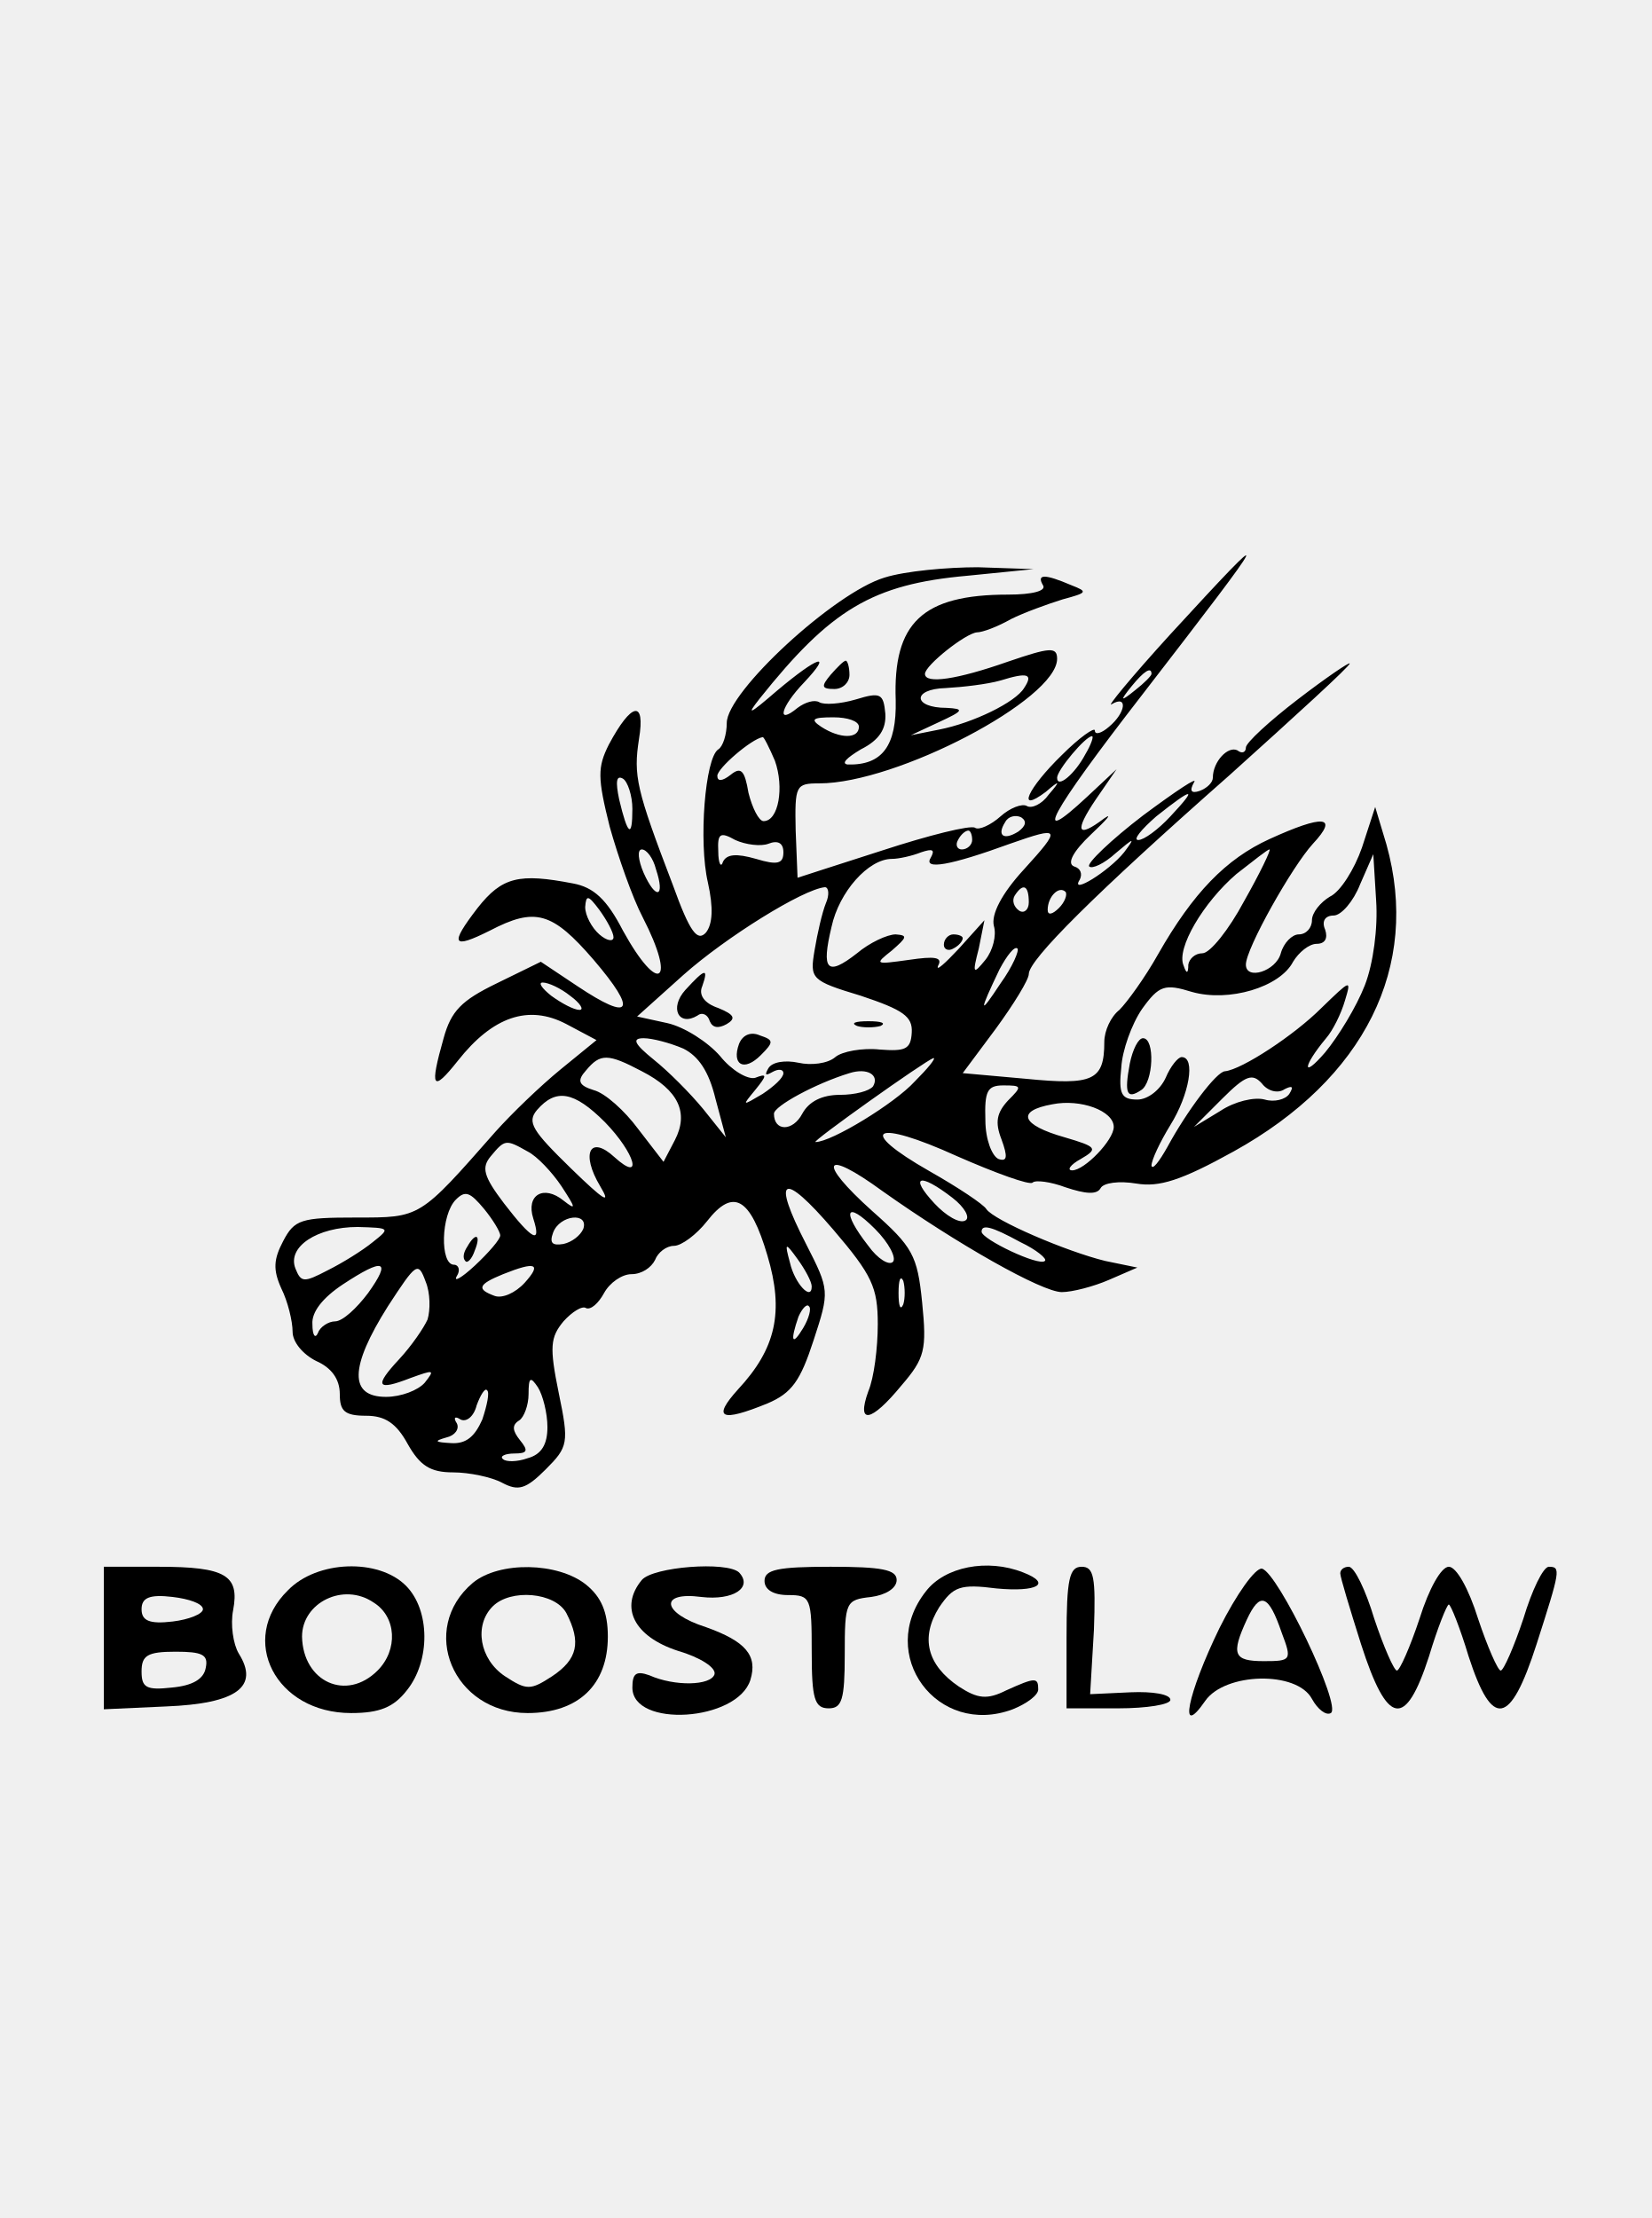
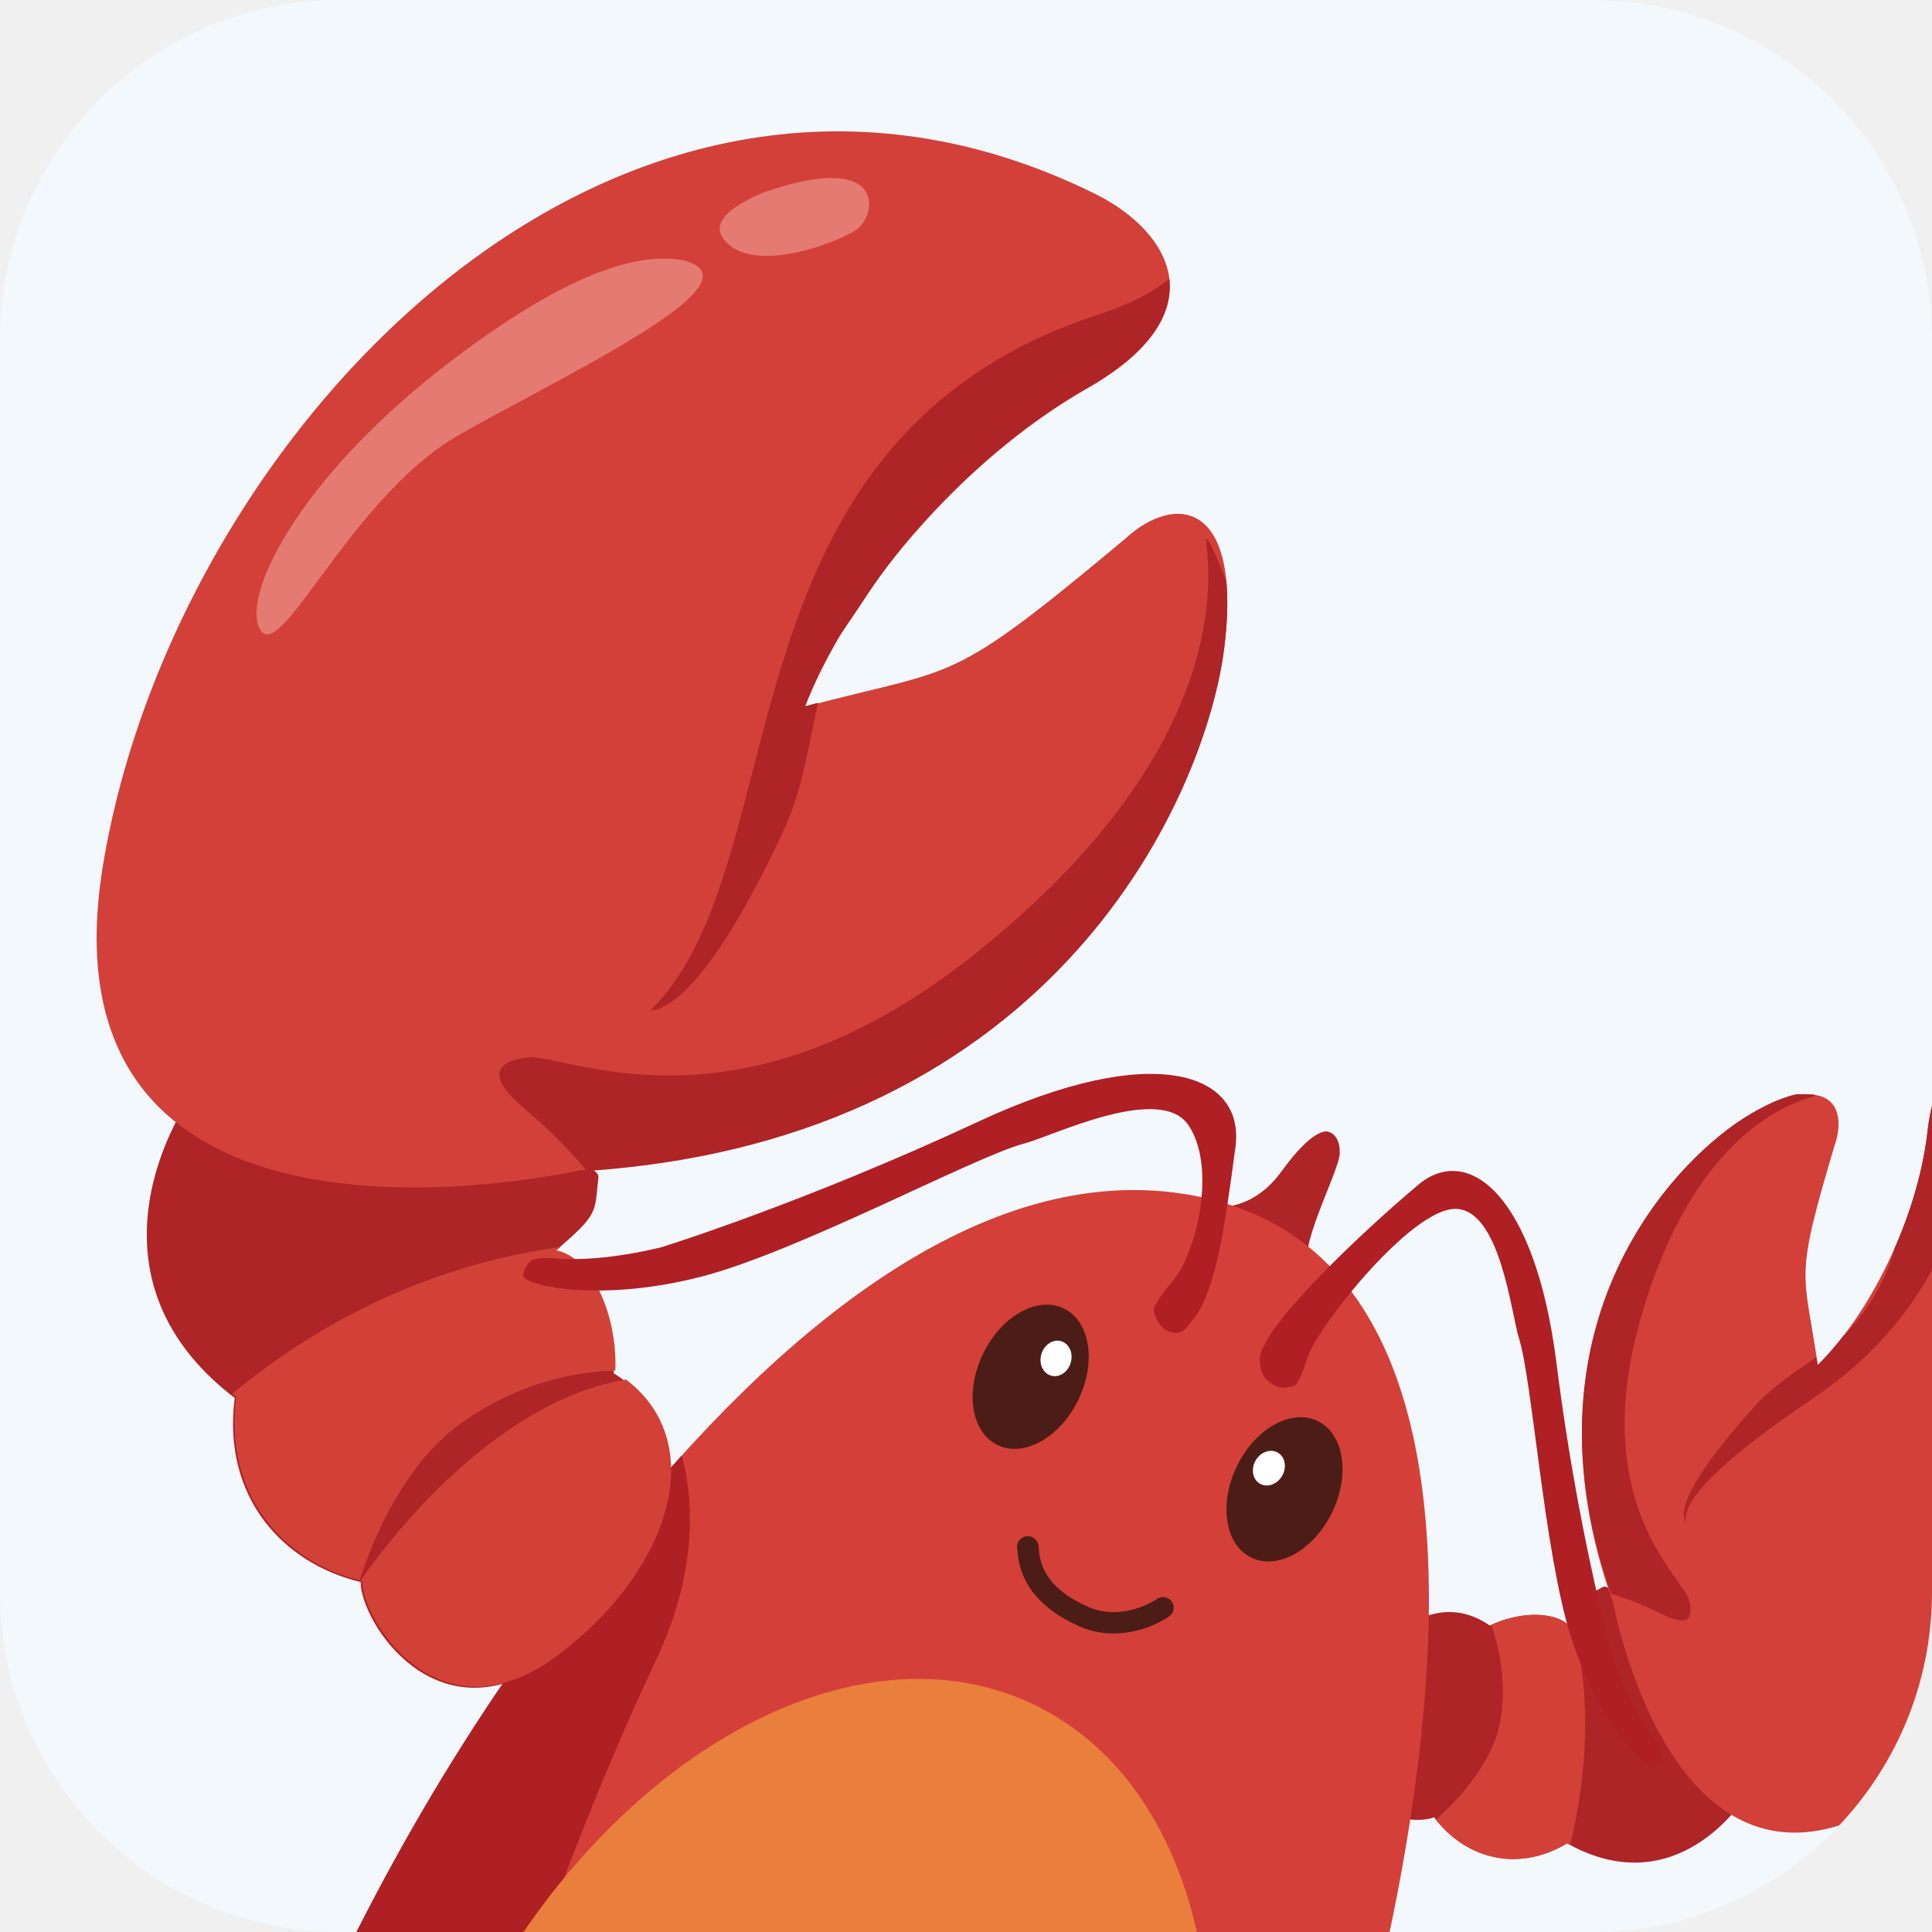
- <svg xmlns="http://www.w3.org/2000/svg" version="1.0" width="175pt" height="235pt" viewBox="0 0 175 235" preserveAspectRatio="xMidYMid meet">
-   <g transform="translate(0,235) scale(0.1,-0.1)" fill="#000000" stroke="none">
-     <path d="M1240 1678 c-41 -45 -69 -79 -62 -74 17 10 15 -9 -3 -24 -8 -7 -15 -9 -15 -4 0 4 -16 -7 -35 -26 -36 -35 -49 -63 -17 -39 15 13 16 12 3 -3 -7 -10 -18 -15 -23 -12 -5 3 -18 -2 -28 -11 -10 -9 -23 -15 -27 -12 -5 3 -49 -8 -98 -24 -50 -16 -90 -29 -90 -29 0 0 -1 23 -2 50 -1 48 0 50 25 50 82 0 252 89 252 132 0 13 -8 12 -52 -3 -54 -19 -88 -24 -88 -13 0 9 43 43 55 44 6 0 22 6 36 14 14 7 39 16 55 21 26 7 27 8 9 15 -28 12 -37 12 -30 0 4 -6 -11 -10 -37 -10 -91 0 -122 -30 -119 -112 1 -48 -14 -69 -51 -68 -7 1 -1 7 14 16 20 10 27 22 26 38 -2 21 -5 23 -31 15 -17 -5 -34 -6 -39 -3 -5 3 -15 0 -23 -6 -23 -19 -18 1 7 27 31 33 15 28 -29 -9 -29 -25 -33 -27 -18 -8 75 94 119 121 220 130 l70 7 -59 2 c-32 0 -77 -4 -99 -11 -53 -16 -167 -121 -167 -154 0 -12 -4 -25 -9 -28 -14 -9 -21 -98 -11 -141 6 -27 5 -44 -2 -53 -9 -10 -17 0 -35 50 -39 102 -42 116 -36 155 7 42 -8 39 -32 -6 -12 -24 -12 -35 1 -87 9 -32 24 -75 35 -96 36 -70 17 -83 -21 -14 -17 33 -31 46 -53 50 -57 11 -75 7 -101 -26 -30 -39 -27 -44 13 -24 48 25 66 20 110 -31 47 -55 40 -66 -17 -28 l-39 26 -47 -23 c-37 -18 -48 -29 -56 -58 -15 -53 -12 -58 15 -24 37 47 75 60 115 39 l32 -17 -38 -31 c-22 -18 -52 -47 -69 -66 -81 -92 -79 -91 -148 -91 -58 0 -65 -2 -77 -25 -10 -19 -11 -30 -2 -50 7 -14 12 -35 12 -46 0 -11 11 -24 25 -31 16 -7 25 -19 25 -35 0 -18 5 -23 28 -23 20 0 32 -8 44 -30 13 -23 24 -30 48 -30 17 0 41 -5 52 -11 17 -9 25 -7 46 14 24 24 25 28 14 81 -10 49 -9 59 5 76 9 10 20 17 24 14 5 -2 13 5 19 16 6 11 19 20 29 20 11 0 21 7 25 15 3 8 12 15 20 15 8 0 24 12 35 26 28 36 46 25 64 -36 18 -60 9 -99 -31 -142 -28 -31 -18 -35 31 -15 26 11 35 24 49 67 17 52 17 53 -8 102 -37 72 -25 78 29 15 41 -48 47 -61 47 -100 0 -25 -4 -57 -10 -71 -13 -36 3 -33 35 6 25 29 27 38 22 88 -5 50 -10 59 -53 97 -59 53 -52 67 11 21 79 -56 169 -107 190 -107 11 0 34 6 50 13 l30 13 -34 7 c-41 10 -118 43 -126 55 -3 5 -30 23 -60 40 -79 45 -59 56 29 16 41 -18 77 -31 80 -28 3 3 19 1 35 -5 21 -7 33 -8 37 -1 3 6 20 8 38 5 24 -4 47 3 103 34 139 77 198 196 162 325 l-12 40 -14 -43 c-8 -23 -23 -47 -34 -52 -10 -6 -19 -17 -19 -25 0 -8 -6 -15 -14 -15 -7 0 -16 -9 -19 -20 -5 -19 -37 -29 -37 -12 0 17 49 104 71 128 28 30 11 31 -46 5 -46 -21 -81 -57 -118 -122 -14 -25 -33 -51 -41 -59 -9 -7 -16 -22 -16 -34 0 -41 -12 -46 -83 -39 l-67 6 35 47 c19 26 35 52 35 58 0 15 69 84 213 211 70 63 127 115 127 118 0 2 -25 -15 -55 -38 -30 -23 -55 -46 -55 -51 0 -5 -4 -7 -9 -3 -10 5 -26 -12 -26 -29 0 -5 -6 -11 -14 -14 -9 -3 -11 0 -6 9 5 7 -19 -9 -54 -35 -34 -26 -60 -51 -57 -54 3 -3 16 3 28 14 20 17 21 17 9 1 -16 -20 -58 -46 -47 -29 3 6 1 12 -6 14 -8 3 -1 16 18 34 17 16 23 23 14 17 -29 -22 -32 -14 -9 20 l22 32 -31 -29 c-60 -56 -41 -20 59 109 139 180 142 186 29 63z m-155 -57 c-9 -15 -54 -37 -90 -44 l-30 -6 30 14 c26 12 27 14 8 15 -36 0 -37 20 -1 21 18 1 44 4 58 8 29 9 35 7 25 -8z m135 15 c0 -2 -8 -10 -17 -17 -16 -13 -17 -12 -4 4 13 16 21 21 21 13z m-310 -56 c0 -13 -20 -13 -40 0 -12 8 -9 10 13 10 15 0 27 -4 27 -10z m-89 -36 c10 -28 4 -64 -12 -64 -5 0 -12 14 -16 30 -4 24 -8 28 -19 19 -9 -7 -14 -7 -14 -1 0 8 36 39 48 41 1 1 7 -11 13 -25z m329 7 c-11 -21 -30 -37 -30 -25 0 8 30 44 37 44 2 0 -1 -9 -7 -19z m-480 -58 c0 -32 -5 -28 -14 10 -4 19 -3 26 4 22 5 -3 10 -18 10 -32z m570 -8 c-13 -14 -28 -25 -34 -25 -6 0 3 11 19 25 39 31 45 32 15 0z m-161 -16 c-16 -10 -23 -4 -14 10 3 6 11 8 17 5 6 -4 5 -9 -3 -15z m-265 -13 c10 4 16 1 16 -9 0 -12 -6 -14 -29 -7 -21 6 -31 5 -35 -3 -2 -7 -5 -2 -5 11 -1 19 2 21 18 12 11 -5 27 -7 35 -4z m216 4 c0 -5 -5 -10 -11 -10 -5 0 -7 5 -4 10 3 6 8 10 11 10 2 0 4 -4 4 -10z m55 -31 c-24 -26 -35 -48 -32 -60 3 -10 -1 -26 -9 -36 -13 -16 -14 -15 -7 12 l6 30 -27 -30 c-15 -16 -25 -25 -22 -18 5 9 -4 10 -31 6 -36 -5 -37 -5 -18 10 16 14 17 16 4 17 -9 0 -28 -9 -41 -20 -32 -25 -38 -18 -27 28 8 37 39 72 64 72 7 0 21 3 31 7 12 4 15 3 10 -6 -8 -13 21 -8 84 15 54 19 55 17 15 -27z m-390 0 c10 -30 0 -33 -13 -4 -6 14 -7 25 -2 25 5 0 12 -9 15 -21z m623 -34 c-16 -30 -36 -55 -44 -55 -8 0 -14 -6 -15 -12 0 -10 -2 -10 -5 -1 -8 18 21 67 56 97 18 14 33 26 35 26 2 0 -10 -25 -27 -55z m128 -89 c-9 -23 -28 -54 -42 -71 -25 -29 -24 -15 1 15 7 8 16 26 20 40 7 23 6 22 -25 -8 -29 -29 -84 -65 -102 -67 -9 0 -41 -43 -61 -80 -9 -16 -16 -25 -17 -20 0 6 9 25 20 43 20 32 27 72 12 72 -4 0 -12 -10 -17 -22 -6 -13 -19 -23 -30 -23 -17 0 -20 6 -17 34 1 18 11 46 22 62 18 25 24 27 53 18 39 -11 93 5 107 32 6 10 17 19 25 19 9 0 12 6 9 15 -4 9 0 15 9 15 8 0 21 15 28 33 l14 32 3 -49 c2 -29 -3 -67 -12 -90z m-571 87 c-4 -10 -9 -32 -12 -50 -5 -30 -4 -32 49 -48 45 -15 55 -22 54 -39 -1 -18 -7 -20 -34 -18 -18 2 -40 -2 -47 -8 -8 -7 -26 -9 -39 -6 -14 3 -28 1 -32 -6 -4 -7 -3 -8 4 -4 7 4 12 3 12 -1 0 -5 -10 -14 -22 -22 -22 -13 -22 -13 -8 4 13 16 13 18 0 13 -8 -2 -25 8 -37 23 -13 15 -38 31 -56 35 l-32 7 49 44 c45 40 127 91 150 93 4 0 5 -8 1 -17z m215 1 c0 -8 -5 -12 -10 -9 -6 4 -8 11 -5 16 9 14 15 11 15 -7z m32 -6 c-7 -7 -12 -8 -12 -2 0 14 12 26 19 19 2 -3 -1 -11 -7 -17z m-472 -31 c0 -5 -7 -4 -15 3 -8 7 -15 20 -15 29 1 13 3 13 15 -3 8 -11 15 -24 15 -29z m410 -49 c-23 -35 -23 -31 -1 15 8 15 16 25 19 22 2 -2 -5 -19 -18 -37z m-456 -13 c11 -8 15 -15 10 -15 -6 0 -19 7 -30 15 -10 8 -14 14 -9 14 6 0 19 -6 29 -14z m120 -56 c16 -8 27 -24 34 -53 l11 -41 -24 30 c-14 17 -37 40 -52 52 -21 17 -24 23 -11 23 9 0 28 -5 42 -11z m-44 -24 c39 -20 50 -44 35 -73 l-12 -23 -27 35 c-14 19 -35 38 -47 41 -16 5 -18 10 -8 21 15 18 23 18 59 -1z m289 -11 c-21 -23 -88 -64 -105 -64 -5 0 116 86 125 89 3 0 -6 -11 -20 -25z m-44 -5 c-4 -5 -19 -9 -35 -9 -19 0 -33 -7 -40 -20 -10 -19 -30 -19 -30 0 0 8 44 32 80 43 19 6 32 -2 25 -14z m436 -3 c8 4 10 3 5 -5 -4 -6 -16 -9 -26 -6 -11 3 -32 -2 -47 -12 l-28 -17 30 30 c25 25 32 27 42 16 6 -8 17 -11 24 -6z m-293 -12 c-12 -13 -14 -23 -7 -41 7 -19 6 -24 -3 -21 -7 3 -14 21 -14 41 -1 31 2 37 19 37 20 0 20 -1 5 -16z m-427 -23 c32 -33 41 -65 10 -37 -26 24 -36 4 -15 -31 12 -20 4 -15 -31 19 -41 40 -47 49 -36 62 20 23 39 20 72 -13z m539 -5 c0 -14 -31 -46 -44 -46 -6 0 -2 6 9 12 19 11 17 13 -17 23 -46 13 -52 28 -13 35 30 6 65 -7 65 -24z m-621 -26 c10 -5 26 -22 36 -37 15 -23 16 -26 2 -15 -21 17 -40 6 -32 -19 9 -28 -1 -23 -31 16 -22 29 -24 38 -14 50 15 18 16 18 39 5z m450 -49 c13 -10 19 -21 14 -24 -6 -4 -21 5 -33 18 -27 29 -16 33 19 6z m-479 -40 c0 -4 -12 -18 -27 -32 -14 -13 -23 -18 -19 -11 4 6 2 12 -3 12 -15 0 -14 53 2 69 10 10 15 8 30 -10 9 -11 17 -24 17 -28z m416 -28 c-4 -4 -16 3 -26 17 -29 37 -24 49 7 18 15 -15 23 -31 19 -35z m-328 35 c-3 -7 -12 -14 -21 -16 -12 -2 -15 1 -11 12 7 19 38 22 32 4z m-223 -14 c-11 -9 -32 -22 -48 -30 -25 -13 -28 -13 -34 2 -9 23 23 44 66 44 34 -1 35 -1 16 -16z m686 0 c17 -8 29 -18 26 -20 -6 -6 -67 23 -67 31 0 8 10 6 41 -11z m-221 -47 c0 -16 -18 3 -23 25 -6 22 -5 22 8 4 8 -11 15 -24 15 -29z m-470 -7 c-12 -16 -27 -30 -35 -30 -7 0 -16 -6 -18 -12 -3 -7 -6 -3 -6 9 -1 13 11 28 32 42 44 29 52 26 27 -9z m63 -28 c-4 -9 -17 -28 -30 -42 -27 -29 -24 -34 12 -20 25 9 26 9 15 -5 -7 -8 -25 -15 -41 -15 -39 0 -39 31 2 96 30 46 32 48 40 26 5 -12 5 -30 2 -40z m103 39 c-10 -11 -24 -17 -32 -14 -19 7 -18 12 9 23 35 14 41 11 23 -9z m401 -23 c-3 -7 -5 -2 -5 12 0 14 2 19 5 13 2 -7 2 -19 0 -25z m-106 -25 c-12 -20 -14 -14 -5 12 4 9 9 14 11 11 3 -2 0 -13 -6 -23z m-271 -105 c0 -18 -6 -29 -21 -33 -11 -4 -23 -4 -26 -1 -4 3 2 6 12 6 14 0 15 3 6 14 -8 10 -9 16 -1 21 5 3 10 16 10 28 0 18 2 19 10 7 5 -8 10 -27 10 -42z m-69 8 c-8 -18 -17 -26 -33 -25 -17 1 -19 2 -5 6 9 2 14 9 11 15 -4 6 -2 8 4 4 6 -3 14 3 17 15 4 11 9 19 11 16 3 -2 0 -16 -5 -31z" />
-     <path d="M1000 1349 c0 -5 5 -7 10 -4 6 3 10 8 10 11 0 2 -4 4 -10 4 -5 0 -10 -5 -10 -11z" />
-     <path d="M1197 1223 c-6 -32 -3 -38 12 -28 13 8 15 55 2 55 -5 0 -11 -12 -14 -27z" />
-     <path d="M726 1301 c-17 -19 -7 -39 13 -27 5 4 11 1 13 -6 3 -7 9 -8 18 -3 10 6 8 10 -9 17 -15 5 -21 14 -17 23 7 20 3 19 -18 -4z" />
-     <path d="M908 1263 c6 -2 18 -2 25 0 6 3 1 5 -13 5 -14 0 -19 -2 -12 -5z" />
-     <path d="M783 1244 c-8 -22 5 -30 23 -12 14 14 14 16 -1 21 -9 4 -18 1 -22 -9z" />
-     <path d="M495 1029 c-4 -6 -5 -12 -2 -15 2 -3 7 2 10 11 7 17 1 20 -8 4z" />
-     <path d="M880 1635 c-10 -12 -10 -15 4 -15 9 0 16 7 16 15 0 8 -2 15 -4 15 -2 0 -9 -7 -16 -15z" />
-     <path d="M110 615 l0 -76 66 3 c75 3 99 21 77 56 -6 10 -9 31 -6 46 7 37 -8 46 -79 46 l-58 0 0 -75z m105 30 c0 -5 -15 -11 -32 -13 -25 -3 -33 1 -33 13 0 12 8 16 33 13 17 -2 32 -7 32 -13z m3 -62 c-2 -12 -14 -19 -36 -21 -27 -3 -32 0 -32 17 0 17 6 21 36 21 28 0 35 -3 32 -17z" />
-     <path d="M305 665 c-53 -52 -13 -130 67 -130 30 0 45 6 59 24 25 31 25 85 -1 111 -29 29 -94 27 -125 -5z m91 -13 c24 -15 26 -50 4 -72 -33 -33 -79 -12 -80 36 0 36 44 58 76 36z" />
-     <path d="M501 673 c-58 -49 -21 -138 58 -138 54 0 85 30 85 81 0 26 -7 42 -23 55 -30 24 -92 25 -120 2z m99 -32 c16 -31 12 -49 -15 -67 -23 -15 -27 -15 -50 0 -27 18 -33 54 -13 74 19 19 66 15 78 -7z" />
-     <path d="M680 676 c-24 -29 -8 -60 38 -75 24 -7 41 -18 39 -25 -4 -12 -42 -13 -69 -1 -14 5 -18 2 -18 -13 0 -43 111 -36 125 8 8 26 -5 41 -47 56 -47 15 -50 38 -5 32 34 -4 55 10 40 26 -13 12 -91 6 -103 -8z" />
-     <path d="M810 675 c0 -9 9 -15 25 -15 24 0 25 -3 25 -60 0 -50 3 -60 18 -60 14 0 17 9 17 57 0 56 1 58 28 61 15 2 27 9 27 18 0 11 -16 14 -70 14 -56 0 -70 -3 -70 -15z" />
-     <path d="M981 664 c-53 -67 12 -155 92 -125 15 6 27 15 27 21 0 13 -3 13 -34 -1 -20 -10 -30 -9 -50 4 -34 23 -41 52 -21 84 15 22 22 25 61 20 43 -4 59 5 28 17 -38 15 -83 6 -103 -20z" />
-     <path d="M1130 615 l0 -75 55 0 c30 0 55 4 55 9 0 6 -19 9 -42 8 l-43 -2 4 68 c2 56 0 67 -13 67 -13 0 -16 -13 -16 -75z" />
-     <path d="M1292 625 c-34 -70 -44 -119 -15 -77 21 30 97 32 113 2 6 -11 15 -18 20 -15 12 7 -56 149 -73 153 -7 1 -27 -27 -45 -63z m66 -5 c11 -29 10 -30 -19 -30 -32 0 -35 7 -18 44 14 30 23 27 37 -14z" />
-     <path d="M1420 683 c0 -4 10 -37 22 -75 28 -87 47 -90 72 -13 9 30 19 55 21 55 2 0 12 -25 21 -55 25 -77 44 -74 72 13 25 78 26 82 13 82 -6 0 -18 -25 -27 -55 -10 -30 -21 -55 -24 -55 -3 0 -14 25 -24 55 -10 32 -23 55 -31 55 -8 0 -21 -23 -31 -55 -10 -30 -21 -55 -24 -55 -3 0 -14 25 -24 55 -9 30 -21 55 -27 55 -5 0 -9 -3 -9 -7z" />
+ <svg xmlns="http://www.w3.org/2000/svg" fill="none" version="1.1" width="256" height="256" viewBox="0 0 256 256">
+   <defs>
+     <clipPath id="master_svg0_141_38215">
+       <rect x="0" y="0" width="256" height="256" rx="45.07" />
+     </clipPath>
+   </defs>
+   <g clip-path="url(#master_svg0_141_38215)">
+     <rect x="0" y="0" width="256" height="256" rx="45.07" fill="#F3F8FD" fill-opacity="1" />
+     <path d="M158.656,159.561C158.656,159.561,164.959,161.929,169.84,155.171C174.045,149.354,175.855,149.935,175.855,149.935C175.855,149.935,177.539,150.066,177.525,152.727C177.525,155.306,171.321,166.184,173.653,168.84C175.986,171.497,165.392,165.437,164.716,164.977C164.041,164.518,158.656,159.561,158.656,159.561Z" fill-rule="evenodd" fill="#AE2427" fill-opacity="1" style="mix-blend-mode:passthrough" />
+     <path d="M231.066,238.351C231.066,238.351,222.251,252.425,207.654,244.254C200.694,248.382,193.823,245.919,190.019,240.791C187.119,242.065,175.553,240.283,178.254,228.811C180.956,217.339,189.704,210.041,197.407,215.394C201.657,213.35,206.686,213.507,208.312,215.876C209.707,211.319,209.928,211.693,212.4,210.279C214.871,208.866,231.066,238.351,231.066,238.351Z" fill-rule="evenodd" fill="#AE2427" fill-opacity="1" style="mix-blend-mode:passthrough" />
+     <path d="M190.27,241.108C194.118,246.019,200.848,248.296,207.659,244.254C207.788,244.326,207.917,244.397,208.046,244.466C209.541,238.45,211.452,227.043,208.472,215.371C208.422,215.532,208.37,215.7,208.316,215.876C206.721,213.544,201.823,213.355,197.616,215.3C198.244,217.056,199.935,222.61,198.686,228.536C197.754,232.966,194.344,237.52,190.27,241.108Z" fill-rule="evenodd" fill="#D24138" fill-opacity="1" style="mix-blend-mode:passthrough" />
+     <path d="M24.798,146.099C24.798,146.099,9.288,168.552,31.102,185.242C29.4,198.429,37.571,207.2,47.787,209.627C47.751,214.836,57.958,231.129,73.513,219.595C89.069,208.06,94.399,190.118,81.316,181.964C81.635,174.221,78.128,166.733,73.5,165.828C79.47,160.759,78.758,160.669,79.29,156.018C79.821,151.367,24.798,146.099,24.798,146.099Z" fill-rule="evenodd" fill="#AE2427" fill-opacity="1" style="mix-blend-mode:passthrough" />
+     <path d="M76.854,155.059C76.854,155.059,4.264,171.807,13.642,114.678C23.02,57.548,81.87,-5.583,145.172,25.717C155.428,30.854,161.303,41.642,144.109,51.443C126.915,61.245,112.143,79.393,106.686,93.639C127.248,88.186,125.353,91.203,149.008,71.46C155.815,65.157,164.599,66.508,162.226,85.679C159.854,104.849,140.125,151.245,76.854,155.059Z" fill-rule="evenodd" fill="#D24039" fill-opacity="1" style="mix-blend-mode:passthrough" />
+     <path d="M110.742,85.102C109.077,88.011,107.701,90.864,106.662,93.575C107.255,93.418,107.828,93.268,108.385,93.124C107.202,98.636,106.269,104.781,103.938,109.828C92.25,135.122,86.222,133.857,86.222,133.857C106.072,114.335,94.141,59.024,144.819,41.916C149.913,40.306,153.026,38.526,154.929,36.93C155.443,41.453,152.58,46.537,144.085,51.38C135.75,56.131,127.984,62.844,121.573,70.122C120.138,71.613,117.728,74.733,115.997,77.222C114.497,79.379,113.784,80.624,110.912,84.728C110.855,84.851,110.798,84.976,110.742,85.102Z" fill-rule="evenodd" fill="#AE2427" fill-opacity="1" style="mix-blend-mode:passthrough" transform="matrix(1,0.0001357016,-0.0001357016,1,0.005011509,-0.01170042)" />
+     <path d="M46.46,257.521C46.46,257.521,102.113,145.849,159.6,158.719C217.088,171.589,175.319,296.402,165.218,315.994C155.116,335.585,46.46,257.521,46.46,257.521Z" fill-rule="evenodd" fill="#D53F39" fill-opacity="1" style="mix-blend-mode:passthrough" />
+     <path d="M213.769,212.438C213.769,212.438,221.865,257.16,251.512,238.106C281.16,219.051,302.226,170.839,269.538,142.919C264.204,138.405,256.765,137.723,255.43,149.726C254.094,161.73,247.509,174.379,240.871,180.875C238.969,168.036,237.723,169.828,243.079,151.821C244.955,146.485,242.09,141.89,231.962,147.844C221.833,153.798,200.668,176.049,213.769,212.438Z" fill-rule="evenodd" fill="#D24039" fill-opacity="1" style="mix-blend-mode:passthrough" />
+     <path d="M238.047,144.987C236.42,145.337,234.41,146.156,231.985,147.576C221.922,153.47,200.975,175.375,213.484,211.186C215.213,211.694,217.429,212.505,220.036,213.8Q225.142,216.335,223.701,211.72C223.438,211.165,222.933,210.451,222.295,209.548C218.941,204.803,211.913,194.862,217.141,175.634C224.574,148.265,239.459,145.69,240.445,145.208C240.859,145.007,239.622,144.967,238.047,144.987Z" fill-rule="evenodd" fill="#AE2427" fill-opacity="1" style="mix-blend-mode:passthrough" />
+     <path d="M244.235,177.024C244.512,176.76,244.773,176.493,245.015,176.222C247.945,172.927,249.933,169.479,251.064,165.352C253.236,160.421,254.834,155.04,255.422,149.784C256.102,143.694,258.361,140.874,261.121,140.166C260.702,141.614,260.471,143.764,260.794,146.944C261.668,155.562,258.5,172.941,240.278,185.254Q222.056,197.568,223.476,201.872Q221.317,198.802,232.652,186.169C234.845,183.724,237.935,181.765,240.673,179.835C240.726,180.173,240.779,180.522,240.832,180.882C241.977,179.767,243.12,178.469,244.235,177.024Z" fill-rule="evenodd" fill="#AE2427" fill-opacity="1" style="mix-blend-mode:passthrough" />
+     <path d="M90.335,192.865Q64.356,221.611,46.46,257.521Q54.811,263.521,67.097,271.776C71.788,254.893,80.511,233.57,86.952,219.918C92.901,207.309,91.628,197.565,90.335,192.865Z" fill-rule="evenodd" fill="#AF2024" fill-opacity="1" style="mix-blend-mode:passthrough" />
+     <path d="M136.793,225.773C161.575,237.469,167.709,276.743,150.488,313.493C133.267,350.243,99.216,370.543,74.439,358.847C49.663,347.151,43.528,307.873,60.744,271.123C77.961,234.372,112.012,214.077,136.793,225.773Z" fill-rule="evenodd" fill="#EA7F3D" fill-opacity="1" style="mix-blend-mode:passthrough" />
+     <path d="M174.599,188.291C178.084,189.983,178.939,195.404,176.513,200.406C174.086,205.408,169.309,208.087,165.811,206.394C162.312,204.701,161.466,199.276,163.893,194.279C166.319,189.281,171.114,186.598,174.599,188.291Z" fill-rule="evenodd" fill="#4C1D17" fill-opacity="1" style="mix-blend-mode:passthrough" />
+     <path d="M140.967,173.379C144.452,175.067,145.312,180.493,142.885,185.49C140.458,190.488,135.681,193.171,132.178,191.478C128.676,189.785,127.838,184.365,130.265,179.367C132.692,174.37,137.482,171.686,140.967,173.379Z" fill-rule="evenodd" fill="#4C1D17" fill-opacity="1" style="mix-blend-mode:passthrough" />
+     <path d="M169.313,192.478C170.286,193.031,170.547,194.409,169.894,195.548C169.241,196.687,167.927,197.16,166.954,196.606C165.982,196.053,165.721,194.67,166.369,193.531C167.017,192.392,168.341,191.919,169.313,192.478Z" fill-rule="evenodd" fill="#FFFFFF" fill-opacity="1" style="mix-blend-mode:passthrough" />
+     <path d="M140.607,177.715C141.683,178.034,142.25,179.313,141.876,180.574C141.503,181.834,140.332,182.595,139.256,182.276C138.18,181.956,137.613,180.677,137.987,179.421C138.36,178.165,139.531,177.4,140.607,177.715Z" fill-rule="evenodd" fill="#FFFFFF" fill-opacity="1" style="mix-blend-mode:passthrough" />
+     <path d="M147.586,216.448C146.057,216.455,144.543,216.149,143.137,215.547C139.49,213.976,135.101,210.937,134.817,205.372C134.672,204.887,134.797,204.362,135.146,203.995C135.543,203.578,136.149,203.436,136.69,203.634C137.308,203.892,137.692,204.515,137.645,205.183C137.793,208.506,140.017,211.117,144.258,212.945C148.86,214.926,153.263,211.905,153.285,211.878C153.922,211.424,154.806,211.572,155.26,212.209C155.714,212.846,155.565,213.729,154.929,214.183C152.748,215.625,150.199,216.411,147.586,216.448Z" fill="#4C1D17" fill-opacity="1" style="mix-blend-mode:passthrough" />
+     <path d="M171.52,183.608C171.52,183.608,169.908,184.239,168.787,183.541C167.157,182.528,167.089,181.74,166.927,180.317C166.477,176.301,181.042,162.758,187.953,156.968C194.562,151.453,203.387,158.35,206.214,180.416C207.842,193.365,210.256,206.202,213.445,218.857C213.445,218.857,215.403,225.133,218.672,229.635C218.672,229.635,219.892,231.116,220.135,232.233C220.266,232.841,219.509,234.128,219.055,234.146C217.749,234.196,211.729,227.992,208.168,216.912C204.607,205.832,203.058,182.924,201.262,177.292C200.244,174.095,198.812,160.367,192.932,160.183C187.052,159.998,174.536,175.9,173.293,179.768C172.051,183.635,171.52,183.608,171.52,183.608Z" fill-rule="evenodd" fill="#AF1F24" fill-opacity="1" style="mix-blend-mode:passthrough" />
+     <path d="M162.481,76.963C162.723,79.354,162.666,82.291,162.227,85.837C159.865,104.916,140.324,150.953,77.767,155.159C75.881,152.878,73.215,150.053,69.556,146.951Q62.416,140.896,70.322,140.072C71.328,140.107,72.735,140.405,74.512,140.781C83.85,142.757,103.423,146.899,129.049,126.511C162.733,99.711,160.368,77.071,159.876,72.354C159.835,71.965,159.807,71.698,159.814,71.561C159.856,70.608,161.213,73.771,162.481,76.963Z" fill-rule="evenodd" fill="#AE2427" fill-opacity="1" style="mix-blend-mode:passthrough" />
+     <path d="M74.255,165.228Q50.269,168.617,30.756,184.686C30.939,184.831,31.125,184.976,31.314,185.121C29.627,198.153,37.598,206.868,47.65,209.395C50.409,200.916,55.055,192.849,61.128,188.56Q70.443,182,81.541,181.59C81.787,173.929,78.303,166.58,73.721,165.684C73.905,165.528,74.083,165.376,74.255,165.228ZM82.955,182.799C65.386,185.716,51.299,204.364,47.766,209.424C47.847,209.444,47.927,209.463,48.008,209.482C47.968,214.687,58.179,230.981,73.734,219.45C88.694,208.362,94.197,191.339,82.955,182.799Z" fill-rule="evenodd" fill="#D24138" fill-opacity="1" style="mix-blend-mode:passthrough" />
+     <path d="M152.858,173.672C152.858,173.672,153.236,175.63,154.605,176.296C156.599,177.26,157.306,175.846,158.341,174.496C161.133,170.768,162.339,162.267,163.704,151.984C165.009,142.151,152.862,137.802,129.626,148.625C106.39,159.449,87.732,165.234,87.732,165.234C87.732,165.234,80.411,167.193,74.018,166.779C74.018,166.779,71.826,166.499,70.587,166.95C69.912,167.193,69.124,168.724,69.39,169.178C70.142,170.48,79.894,172.524,92.874,169.178C105.854,165.833,129.126,153.245,135.726,151.52C139.468,150.548,153.736,143.493,157.495,149.121C161.254,154.749,158.499,166.013,155.5,169.602C152.502,173.19,152.858,173.672,152.858,173.672Z" fill-rule="evenodd" fill="#AF1F24" fill-opacity="1" style="mix-blend-mode:passthrough" />
+     <path d="M95.366,30.332Q95.319,27.966,101.22,25.483C117.757,19.747,116.231,28.68,113.399,30.494C110.567,32.308,100.815,35.892,96.695,32.507Q95.388,31.432,95.366,30.332ZM59.565,47.994Q79.879,32.489,90.532,34.488C99.447,36.768,83.602,45.294,69.549,52.856C66.514,54.489,63.562,56.077,60.961,57.548C53.242,61.889,46.956,70.398,42.368,76.608C38.518,81.819,35.864,85.411,34.564,83.562C31.714,79.51,39.251,63.5,59.565,47.994Z" fill-rule="evenodd" fill="#E57A72" fill-opacity="1" style="mix-blend-mode:passthrough" />
  </g>
</svg>
